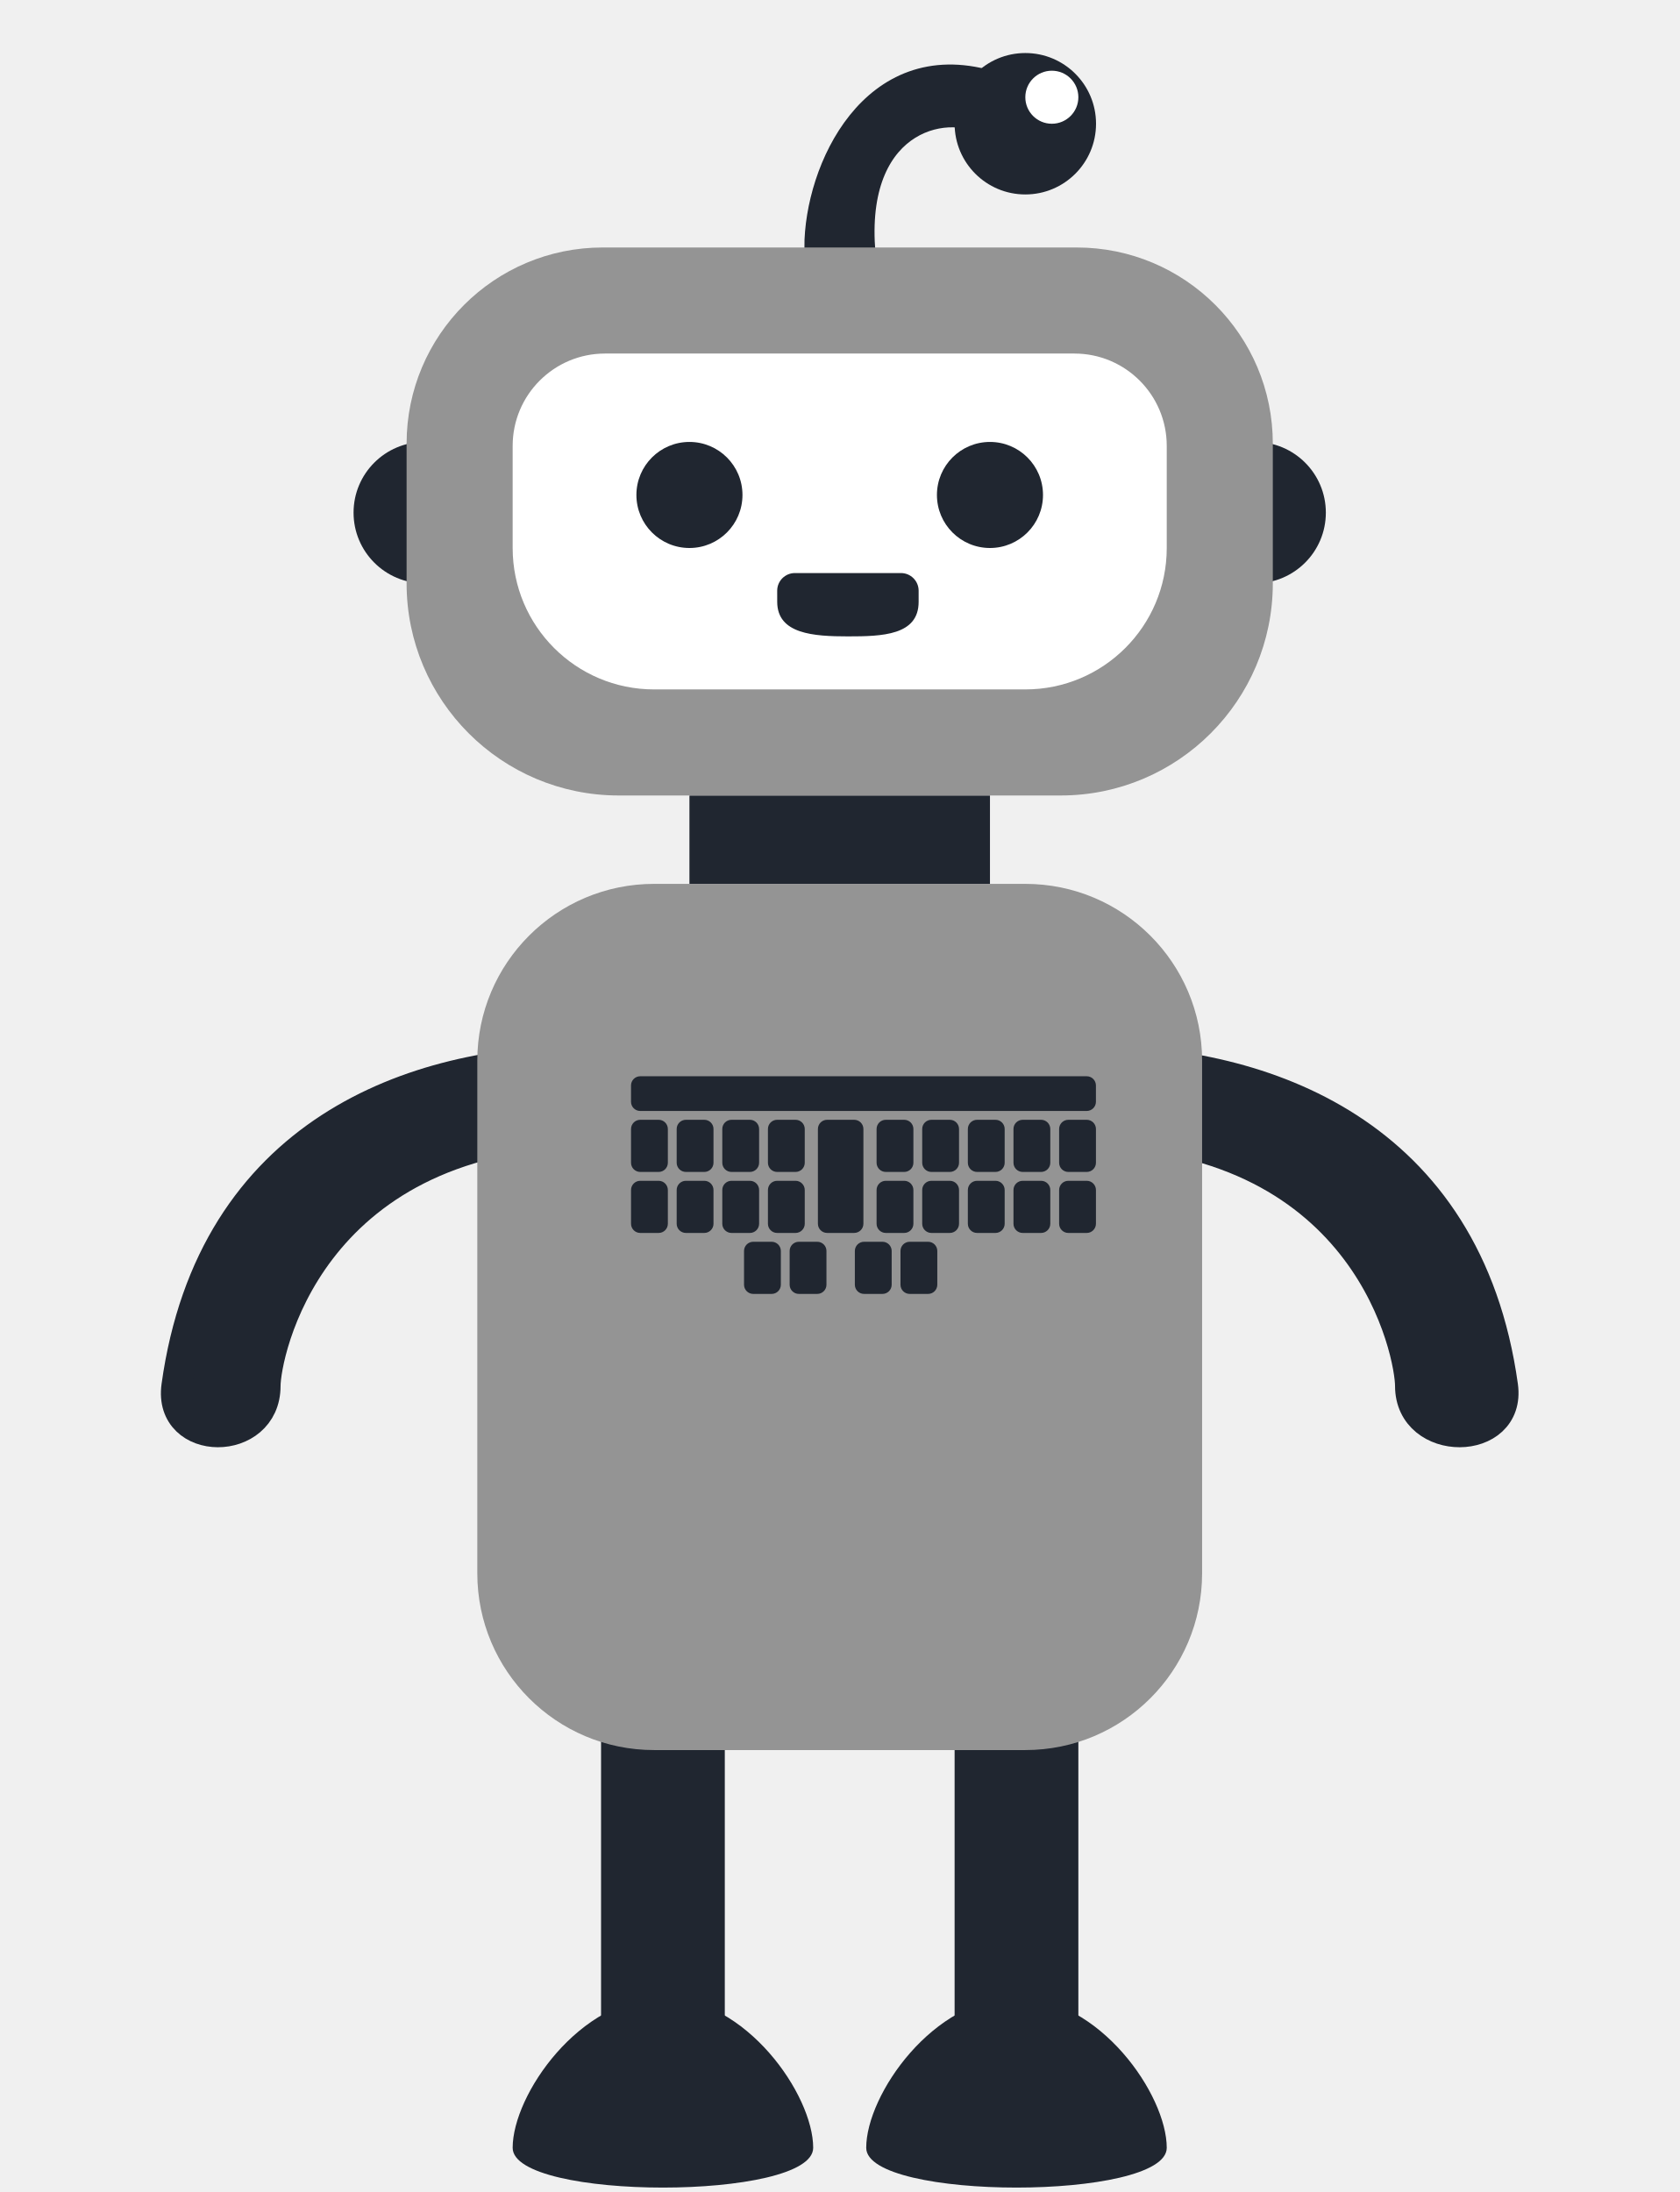
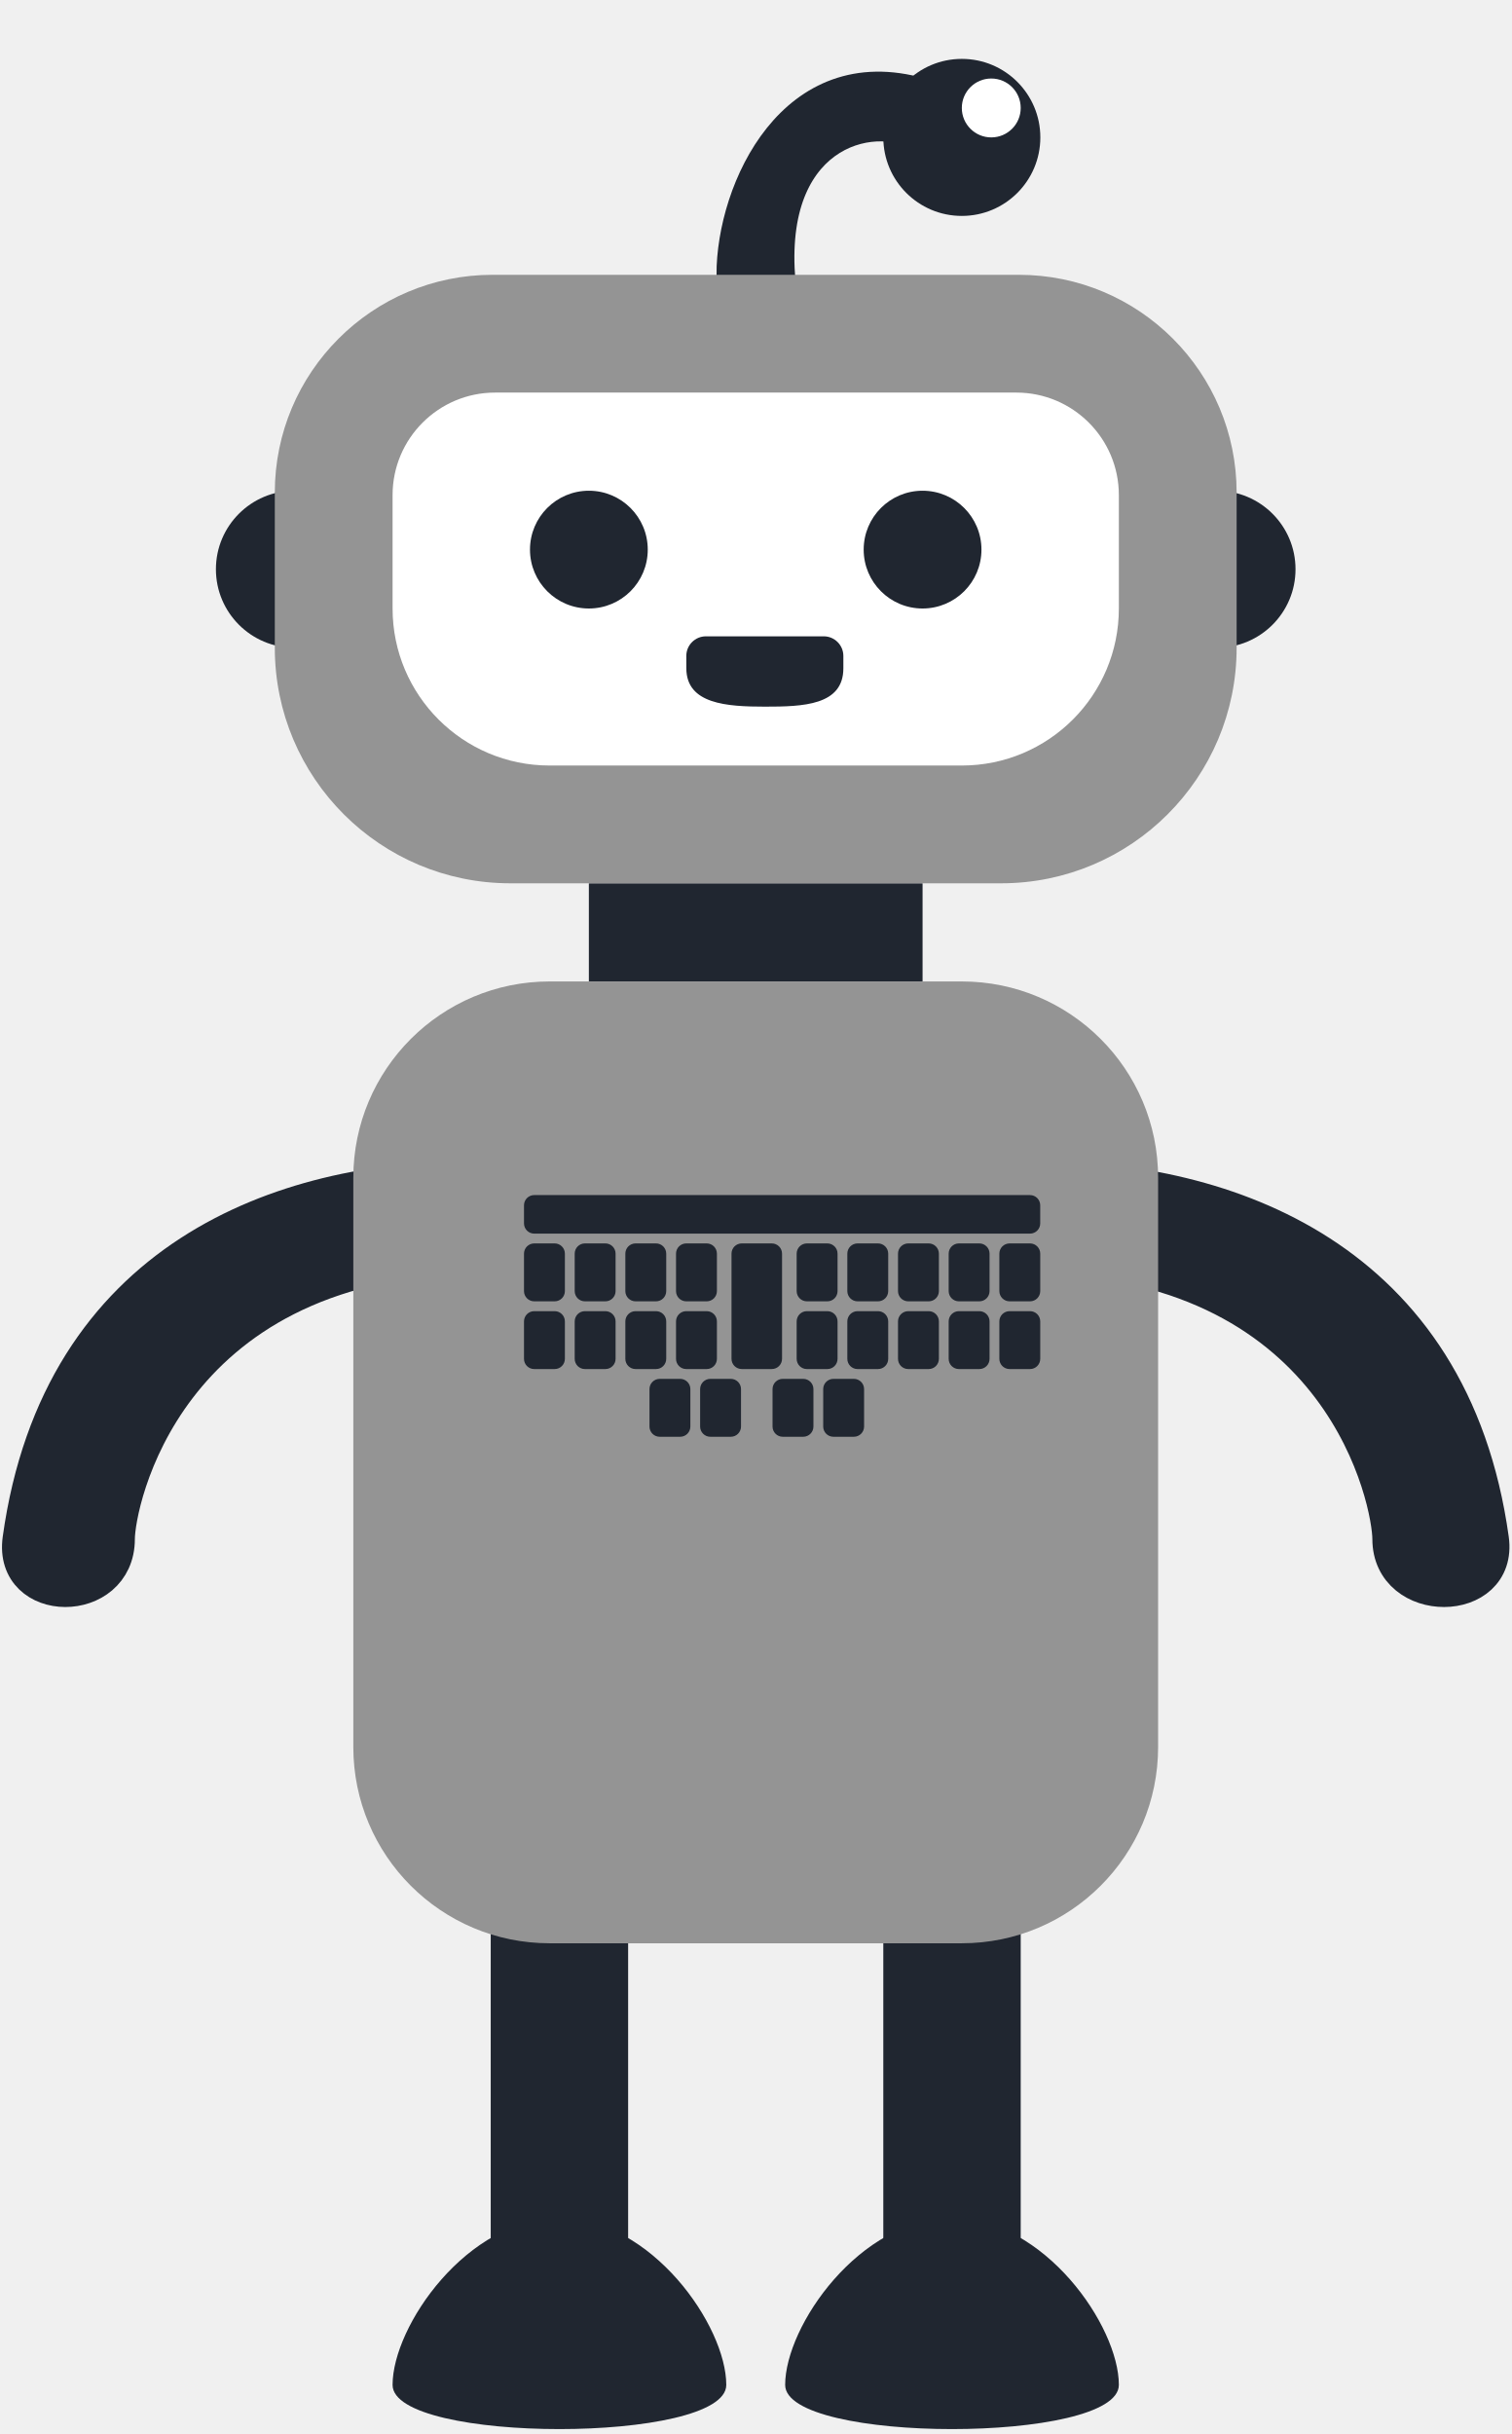
- <svg xmlns="http://www.w3.org/2000/svg" width="95" height="124" viewBox="0 0 95 124" fill="none">
-   <path d="M85.001 78.404C83.001 64.013 71.436 60.013 61.871 60.013L61.871 64.013C77.523 64.387 79.784 76.641 79.784 78.404C79.784 81.882 85.48 81.849 85.001 78.404Z" fill="#202630" stroke="#202630" stroke-width="1.739" />
-   <path d="M10.001 78.404C12.001 64.013 23.436 60.013 33.001 60.013L33.001 64.013C17.349 64.387 15.001 76.641 15.001 78.404C15.001 81.882 9.522 81.849 10.001 78.404Z" fill="#202630" stroke="#202630" stroke-width="1.739" />
-   <rect x="34" y="98" width="7" height="21" fill="#202630" />
-   <rect x="54" y="98" width="7" height="21" fill="#202630" />
-   <rect x="39" y="45" width="17" height="5" fill="#202630" />
-   <path d="M27 60C27 54.477 31.477 50 37 50H58C63.523 50 68 54.477 68 60V89C68 94.523 63.523 99 58 99H37C31.477 99 27 94.523 27 89V60Z" fill="#949494" />
-   <rect x="59.97" y="66.855" width="1.967" height="2.834" rx="0.463" fill="#202630" stroke="#202630" stroke-width="0.116" />
-   <rect x="59.97" y="63.404" width="1.967" height="2.834" rx="0.463" fill="#202630" stroke="#202630" stroke-width="0.116" />
-   <rect x="57.388" y="66.855" width="1.967" height="2.834" rx="0.463" fill="#202630" stroke="#202630" stroke-width="0.116" />
-   <rect x="57.388" y="63.404" width="1.967" height="2.834" rx="0.463" fill="#202630" stroke="#202630" stroke-width="0.116" />
-   <rect x="54.807" y="66.855" width="1.967" height="2.834" rx="0.463" fill="#202630" stroke="#202630" stroke-width="0.116" />
-   <rect x="54.807" y="63.404" width="1.967" height="2.834" rx="0.463" fill="#202630" stroke="#202630" stroke-width="0.116" />
-   <rect x="52.225" y="66.855" width="1.967" height="2.834" rx="0.463" fill="#202630" stroke="#202630" stroke-width="0.116" />
-   <rect x="52.225" y="63.404" width="1.967" height="2.834" rx="0.463" fill="#202630" stroke="#202630" stroke-width="0.116" />
-   <rect x="49.644" y="66.855" width="1.967" height="2.834" rx="0.463" fill="#202630" stroke="#202630" stroke-width="0.116" />
-   <rect x="49.644" y="63.404" width="1.967" height="2.834" rx="0.463" fill="#202630" stroke="#202630" stroke-width="0.116" />
-   <rect x="50.996" y="70.304" width="1.967" height="2.834" rx="0.463" fill="#202630" stroke="#202630" stroke-width="0.116" />
-   <rect x="48.415" y="70.304" width="1.967" height="2.834" rx="0.463" fill="#202630" stroke="#202630" stroke-width="0.116" />
-   <rect x="46.325" y="63.404" width="2.458" height="6.284" rx="0.463" fill="#202630" stroke="#202630" stroke-width="0.116" />
-   <rect x="44.726" y="70.304" width="1.967" height="2.834" rx="0.463" fill="#202630" stroke="#202630" stroke-width="0.116" />
-   <rect x="42.146" y="70.304" width="1.967" height="2.834" rx="0.463" fill="#202630" stroke="#202630" stroke-width="0.116" />
-   <rect x="43.498" y="66.855" width="1.967" height="2.834" rx="0.463" fill="#202630" stroke="#202630" stroke-width="0.116" />
-   <rect x="43.498" y="63.404" width="1.967" height="2.834" rx="0.463" fill="#202630" stroke="#202630" stroke-width="0.116" />
-   <rect x="40.916" y="66.855" width="1.967" height="2.834" rx="0.463" fill="#202630" stroke="#202630" stroke-width="0.116" />
-   <rect x="40.916" y="63.404" width="1.967" height="2.834" rx="0.463" fill="#202630" stroke="#202630" stroke-width="0.116" />
-   <rect x="38.336" y="66.855" width="1.967" height="2.834" rx="0.463" fill="#202630" stroke="#202630" stroke-width="0.116" />
-   <rect x="38.336" y="63.404" width="1.967" height="2.834" rx="0.463" fill="#202630" stroke="#202630" stroke-width="0.116" />
-   <rect x="35.754" y="66.855" width="1.967" height="2.834" rx="0.463" fill="#202630" stroke="#202630" stroke-width="0.116" />
-   <rect x="35.754" y="63.404" width="1.967" height="2.834" rx="0.463" fill="#202630" stroke="#202630" stroke-width="0.116" />
-   <rect x="35.753" y="60.941" width="26.183" height="1.848" rx="0.463" fill="#202630" stroke="#202630" stroke-width="0.116" />
-   <path d="M56 4.487C49.224 2.534 46 9.518 46 14H49C48.528 6.745 53.849 5.789 56 7.331V4.487Z" fill="#202630" stroke="#202630" />
-   <circle cx="58" cy="7" r="4" fill="#202630" />
-   <circle cx="59.5" cy="5.5" r="1.5" fill="white" />
-   <path d="M37.5 113C32.806 113 29 118.5 29 121.5C29 124.5 46 124.5 46 121.5C46 118.5 42.194 113 37.5 113Z" fill="#202630" />
-   <path d="M57.5 113C52.806 113 49 118.5 49 121.5C49 124.5 66 124.5 66 121.5C66 118.5 62.194 113 57.5 113Z" fill="#202630" />
-   <path d="M71 33C73.209 33 75 31.209 75 29C75 26.791 73.209 25 71 25V33Z" fill="#202630" />
-   <path d="M20 29C20 31.209 21.791 33 24 33V25C21.791 25 20 26.791 20 29Z" fill="#202630" />
-   <path d="M23 25.095C23 18.968 27.968 14 34.095 14H60.905C67.032 14 72 18.968 72 25.095V33C72 39.627 66.627 45 60 45H35C28.373 45 23 39.627 23 33V25.095Z" fill="#949494" />
-   <path d="M29 25.224C29 22.339 31.339 20 34.224 20H60.776C63.661 20 66 22.339 66 25.224V31C66 35.418 62.418 39 58 39H37C32.582 39 29 35.418 29 31V25.224Z" fill="white" />
-   <path d="M50.965 32.417L44.965 32.417C44.412 32.417 43.964 32.865 43.964 33.417C43.964 33.689 43.964 33.935 43.965 34.047C43.969 35.869 46.026 36 47.965 36C49.903 36 51.965 35.942 51.965 34.047L51.965 33.417C51.965 32.865 51.517 32.417 50.965 32.417Z" fill="#202630" />
-   <circle cx="39" cy="28" r="3" fill="#202630" />
-   <circle cx="56" cy="28" r="3" fill="#202630" />
+ <svg xmlns="http://www.w3.org/2000/svg" width="77" height="124" viewBox="0 0 77 124" fill="none">
+   <path d="M76.001 78.404C74.001 64.013 62.436 60.013 52.871 60.013L52.871 64.013C68.523 64.387 70.784 76.641 70.784 78.404C70.784 81.882 76.48 81.849 76.001 78.404Z" fill="#202630" stroke="#202630" stroke-width="1.739" />
+   <path d="M1.001 78.404C3.001 64.013 14.436 60.013 24.001 60.013L24.001 64.013C8.349 64.387 6.001 76.641 6.001 78.404C6.001 81.882 0.522 81.849 1.001 78.404Z" fill="#202630" stroke="#202630" stroke-width="1.739" />
+   <rect x="25" y="98" width="7" height="21" fill="#202630" />
+   <rect x="45" y="98" width="7" height="21" fill="#202630" />
+   <rect x="30" y="45" width="17" height="5" fill="#202630" />
+   <path d="M18 60C18 54.477 22.477 50 28 50H49C54.523 50 59 54.477 59 60V89C59 94.523 54.523 99 49 99H28C22.477 99 18 94.523 18 89V60Z" fill="#949494" />
+   <rect x="50.97" y="66.855" width="1.967" height="2.834" rx="0.463" fill="#202630" stroke="#202630" stroke-width="0.116" />
+   <rect x="50.97" y="63.404" width="1.967" height="2.834" rx="0.463" fill="#202630" stroke="#202630" stroke-width="0.116" />
+   <rect x="48.388" y="66.855" width="1.967" height="2.834" rx="0.463" fill="#202630" stroke="#202630" stroke-width="0.116" />
+   <rect x="48.388" y="63.404" width="1.967" height="2.834" rx="0.463" fill="#202630" stroke="#202630" stroke-width="0.116" />
+   <rect x="45.807" y="66.855" width="1.967" height="2.834" rx="0.463" fill="#202630" stroke="#202630" stroke-width="0.116" />
+   <rect x="45.807" y="63.404" width="1.967" height="2.834" rx="0.463" fill="#202630" stroke="#202630" stroke-width="0.116" />
+   <rect x="43.225" y="66.855" width="1.967" height="2.834" rx="0.463" fill="#202630" stroke="#202630" stroke-width="0.116" />
+   <rect x="43.225" y="63.404" width="1.967" height="2.834" rx="0.463" fill="#202630" stroke="#202630" stroke-width="0.116" />
+   <rect x="40.644" y="66.855" width="1.967" height="2.834" rx="0.463" fill="#202630" stroke="#202630" stroke-width="0.116" />
+   <rect x="40.644" y="63.404" width="1.967" height="2.834" rx="0.463" fill="#202630" stroke="#202630" stroke-width="0.116" />
+   <rect x="41.996" y="70.304" width="1.967" height="2.834" rx="0.463" fill="#202630" stroke="#202630" stroke-width="0.116" />
+   <rect x="39.415" y="70.304" width="1.967" height="2.834" rx="0.463" fill="#202630" stroke="#202630" stroke-width="0.116" />
+   <rect x="37.325" y="63.404" width="2.458" height="6.284" rx="0.463" fill="#202630" stroke="#202630" stroke-width="0.116" />
+   <rect x="35.726" y="70.304" width="1.967" height="2.834" rx="0.463" fill="#202630" stroke="#202630" stroke-width="0.116" />
+   <rect x="33.146" y="70.304" width="1.967" height="2.834" rx="0.463" fill="#202630" stroke="#202630" stroke-width="0.116" />
+   <rect x="34.498" y="66.855" width="1.967" height="2.834" rx="0.463" fill="#202630" stroke="#202630" stroke-width="0.116" />
+   <rect x="34.498" y="63.404" width="1.967" height="2.834" rx="0.463" fill="#202630" stroke="#202630" stroke-width="0.116" />
+   <rect x="31.916" y="66.855" width="1.967" height="2.834" rx="0.463" fill="#202630" stroke="#202630" stroke-width="0.116" />
+   <rect x="31.916" y="63.404" width="1.967" height="2.834" rx="0.463" fill="#202630" stroke="#202630" stroke-width="0.116" />
+   <rect x="29.336" y="66.855" width="1.967" height="2.834" rx="0.463" fill="#202630" stroke="#202630" stroke-width="0.116" />
+   <rect x="29.336" y="63.404" width="1.967" height="2.834" rx="0.463" fill="#202630" stroke="#202630" stroke-width="0.116" />
+   <rect x="26.753" y="66.855" width="1.967" height="2.834" rx="0.463" fill="#202630" stroke="#202630" stroke-width="0.116" />
+   <rect x="26.753" y="63.404" width="1.967" height="2.834" rx="0.463" fill="#202630" stroke="#202630" stroke-width="0.116" />
+   <rect x="26.753" y="60.941" width="26.183" height="1.848" rx="0.463" fill="#202630" stroke="#202630" stroke-width="0.116" />
+   <path d="M47 4.487C40.224 2.534 37 9.518 37 14H40C39.528 6.745 44.849 5.789 47 7.331V4.487Z" fill="#202630" stroke="#202630" />
+   <circle cx="49" cy="7" r="4" fill="#202630" />
+   <circle cx="50.5" cy="5.5" r="1.5" fill="white" />
+   <path d="M28.5 113C23.806 113 20 118.5 20 121.5C20 124.5 37 124.5 37 121.5C37 118.5 33.194 113 28.5 113Z" fill="#202630" />
+   <path d="M48.5 113C43.806 113 40 118.5 40 121.5C40 124.5 57 124.5 57 121.5C57 118.5 53.194 113 48.5 113Z" fill="#202630" />
+   <path d="M62 33C64.209 33 66 31.209 66 29C66 26.791 64.209 25 62 25V33Z" fill="#202630" />
+   <path d="M11 29C11 31.209 12.791 33 15 33V25C12.791 25 11 26.791 11 29Z" fill="#202630" />
+   <path d="M14 25.095C14 18.968 18.968 14 25.095 14H51.905C58.032 14 63 18.968 63 25.095V33C63 39.627 57.627 45 51 45H26C19.373 45 14 39.627 14 33V25.095Z" fill="#949494" />
+   <path d="M20 25.224C20 22.339 22.339 20 25.224 20H51.776C54.661 20 57 22.339 57 25.224V31C57 35.418 53.418 39 49 39H28C23.582 39 20 35.418 20 31V25.224Z" fill="white" />
+   <path d="M41.965 32.417L35.965 32.417C35.412 32.417 34.964 32.865 34.964 33.417C34.964 33.689 34.964 33.935 34.965 34.047C34.969 35.869 37.026 36 38.965 36C40.903 36 42.965 35.942 42.965 34.047L42.965 33.417C42.965 32.865 42.517 32.417 41.965 32.417Z" fill="#202630" />
+   <circle cx="30" cy="28" r="3" fill="#202630" />
+   <circle cx="47" cy="28" r="3" fill="#202630" />
</svg>
